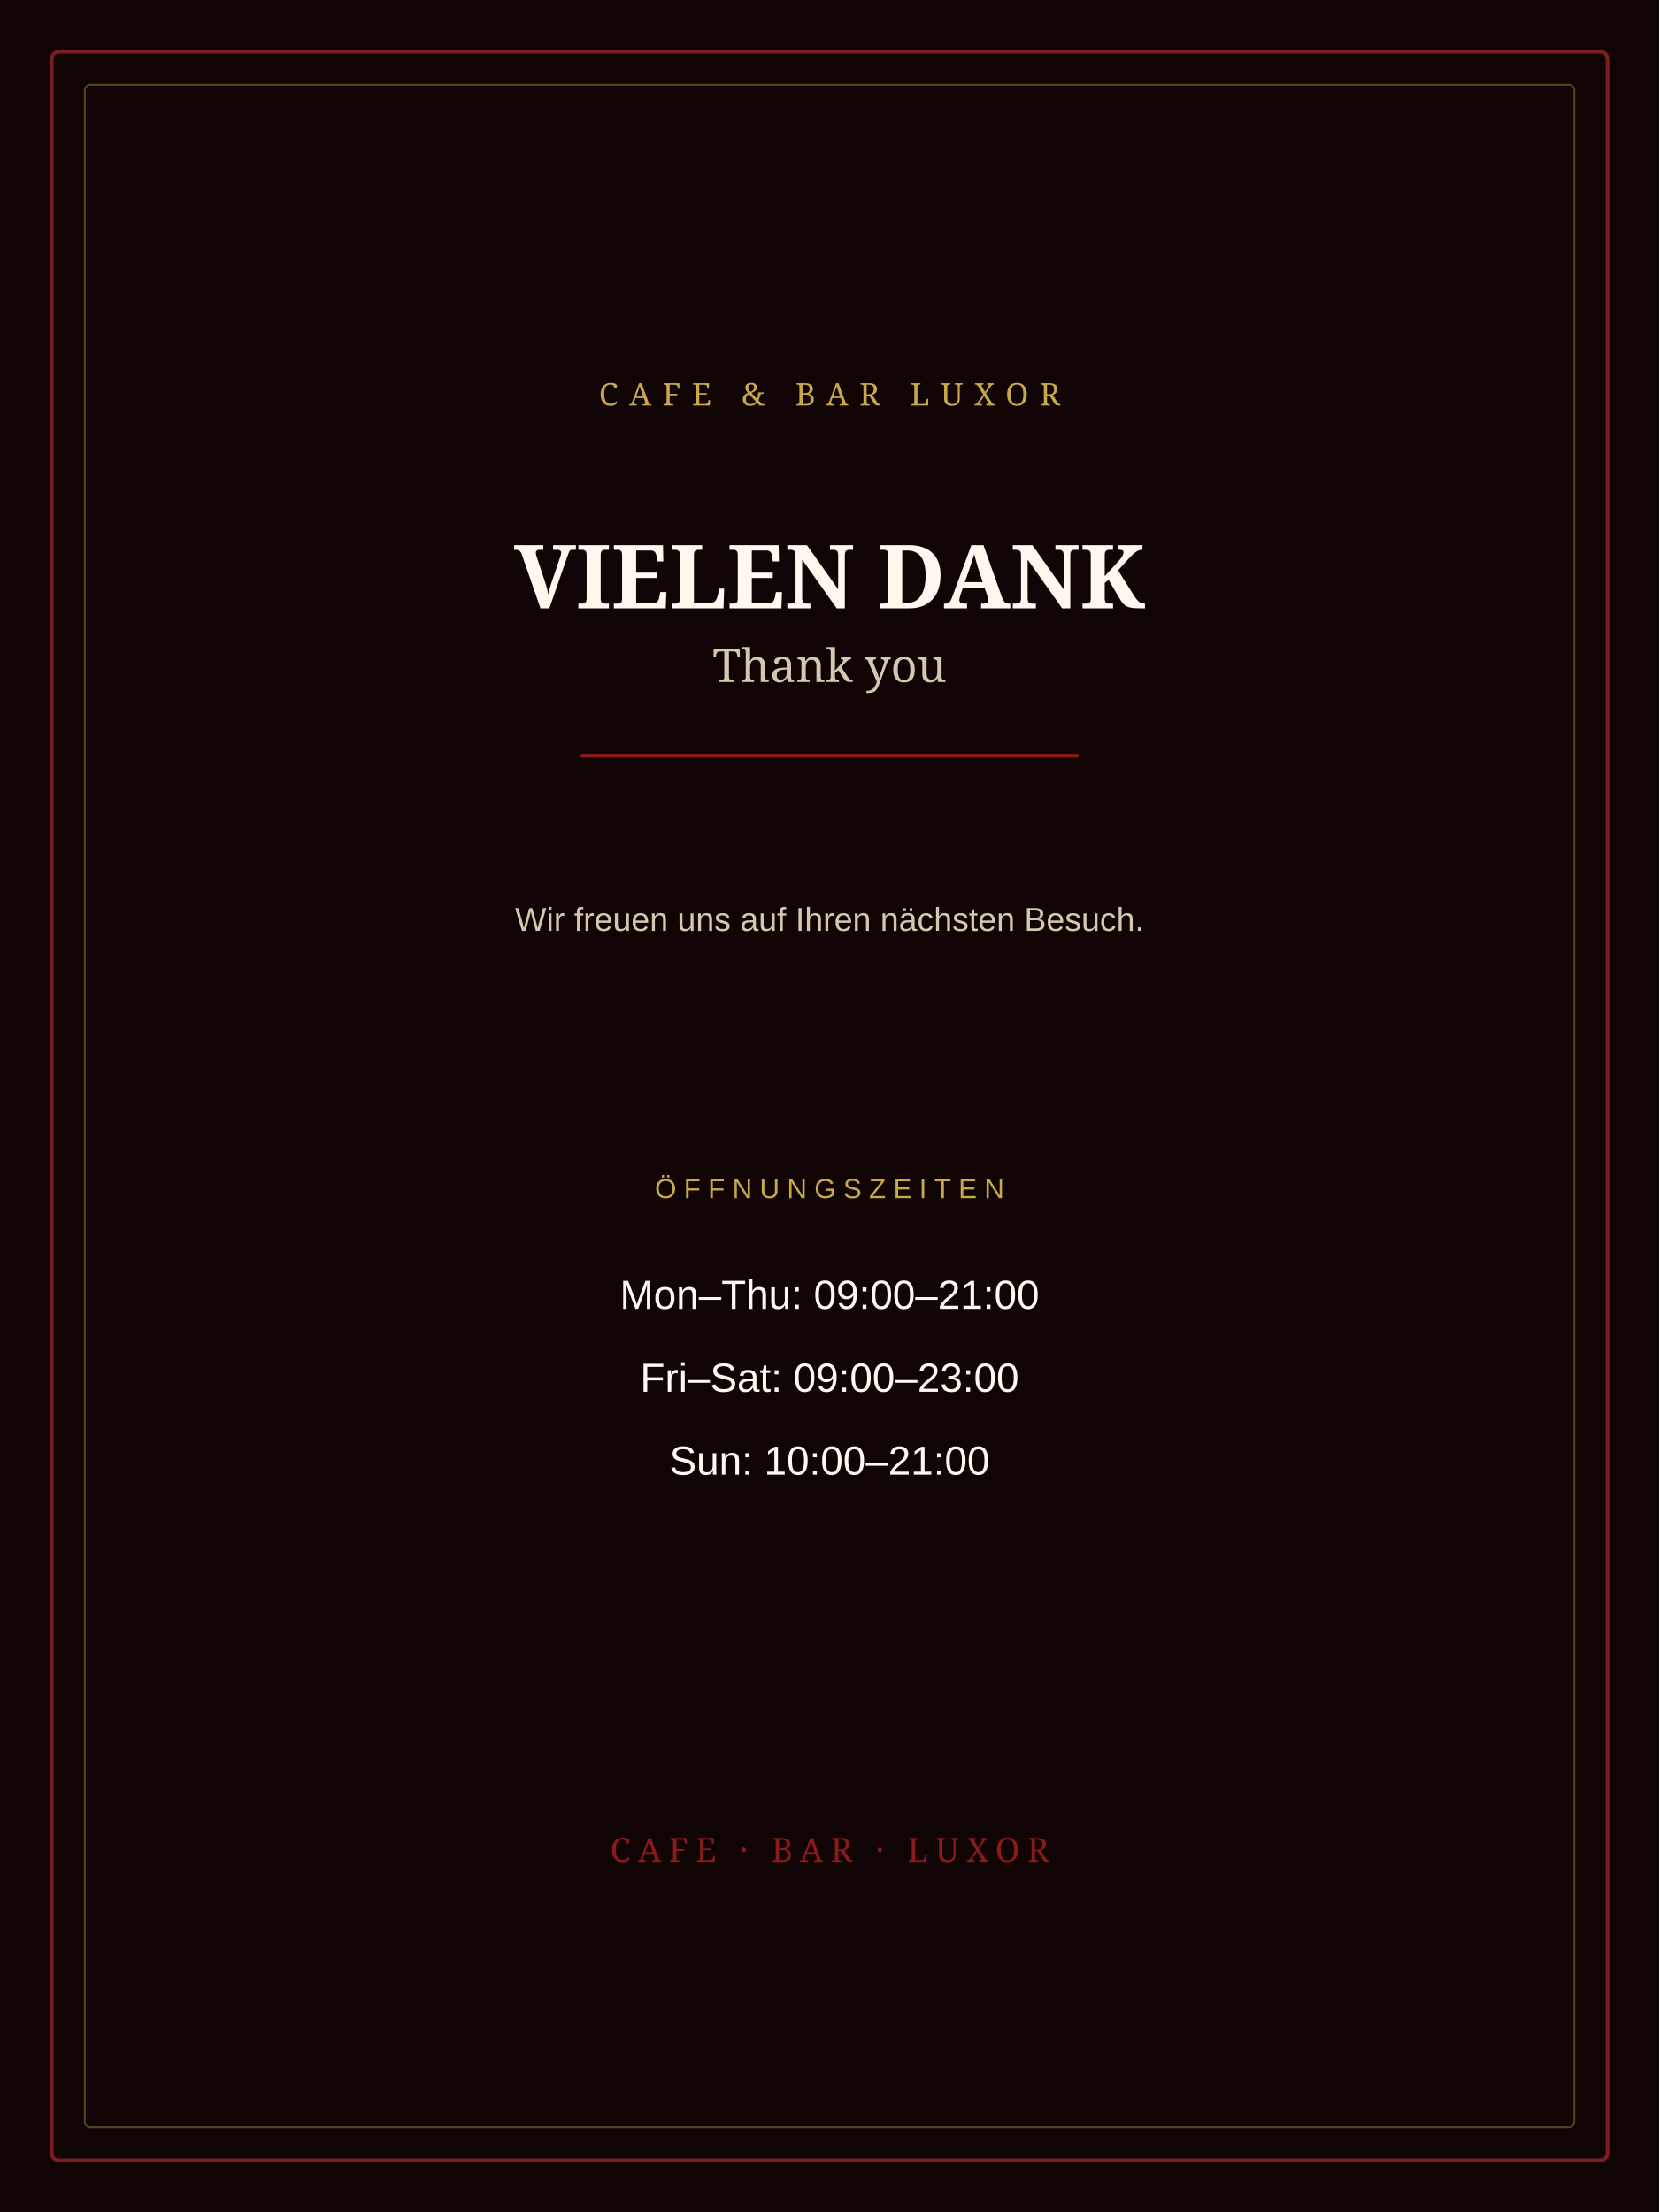
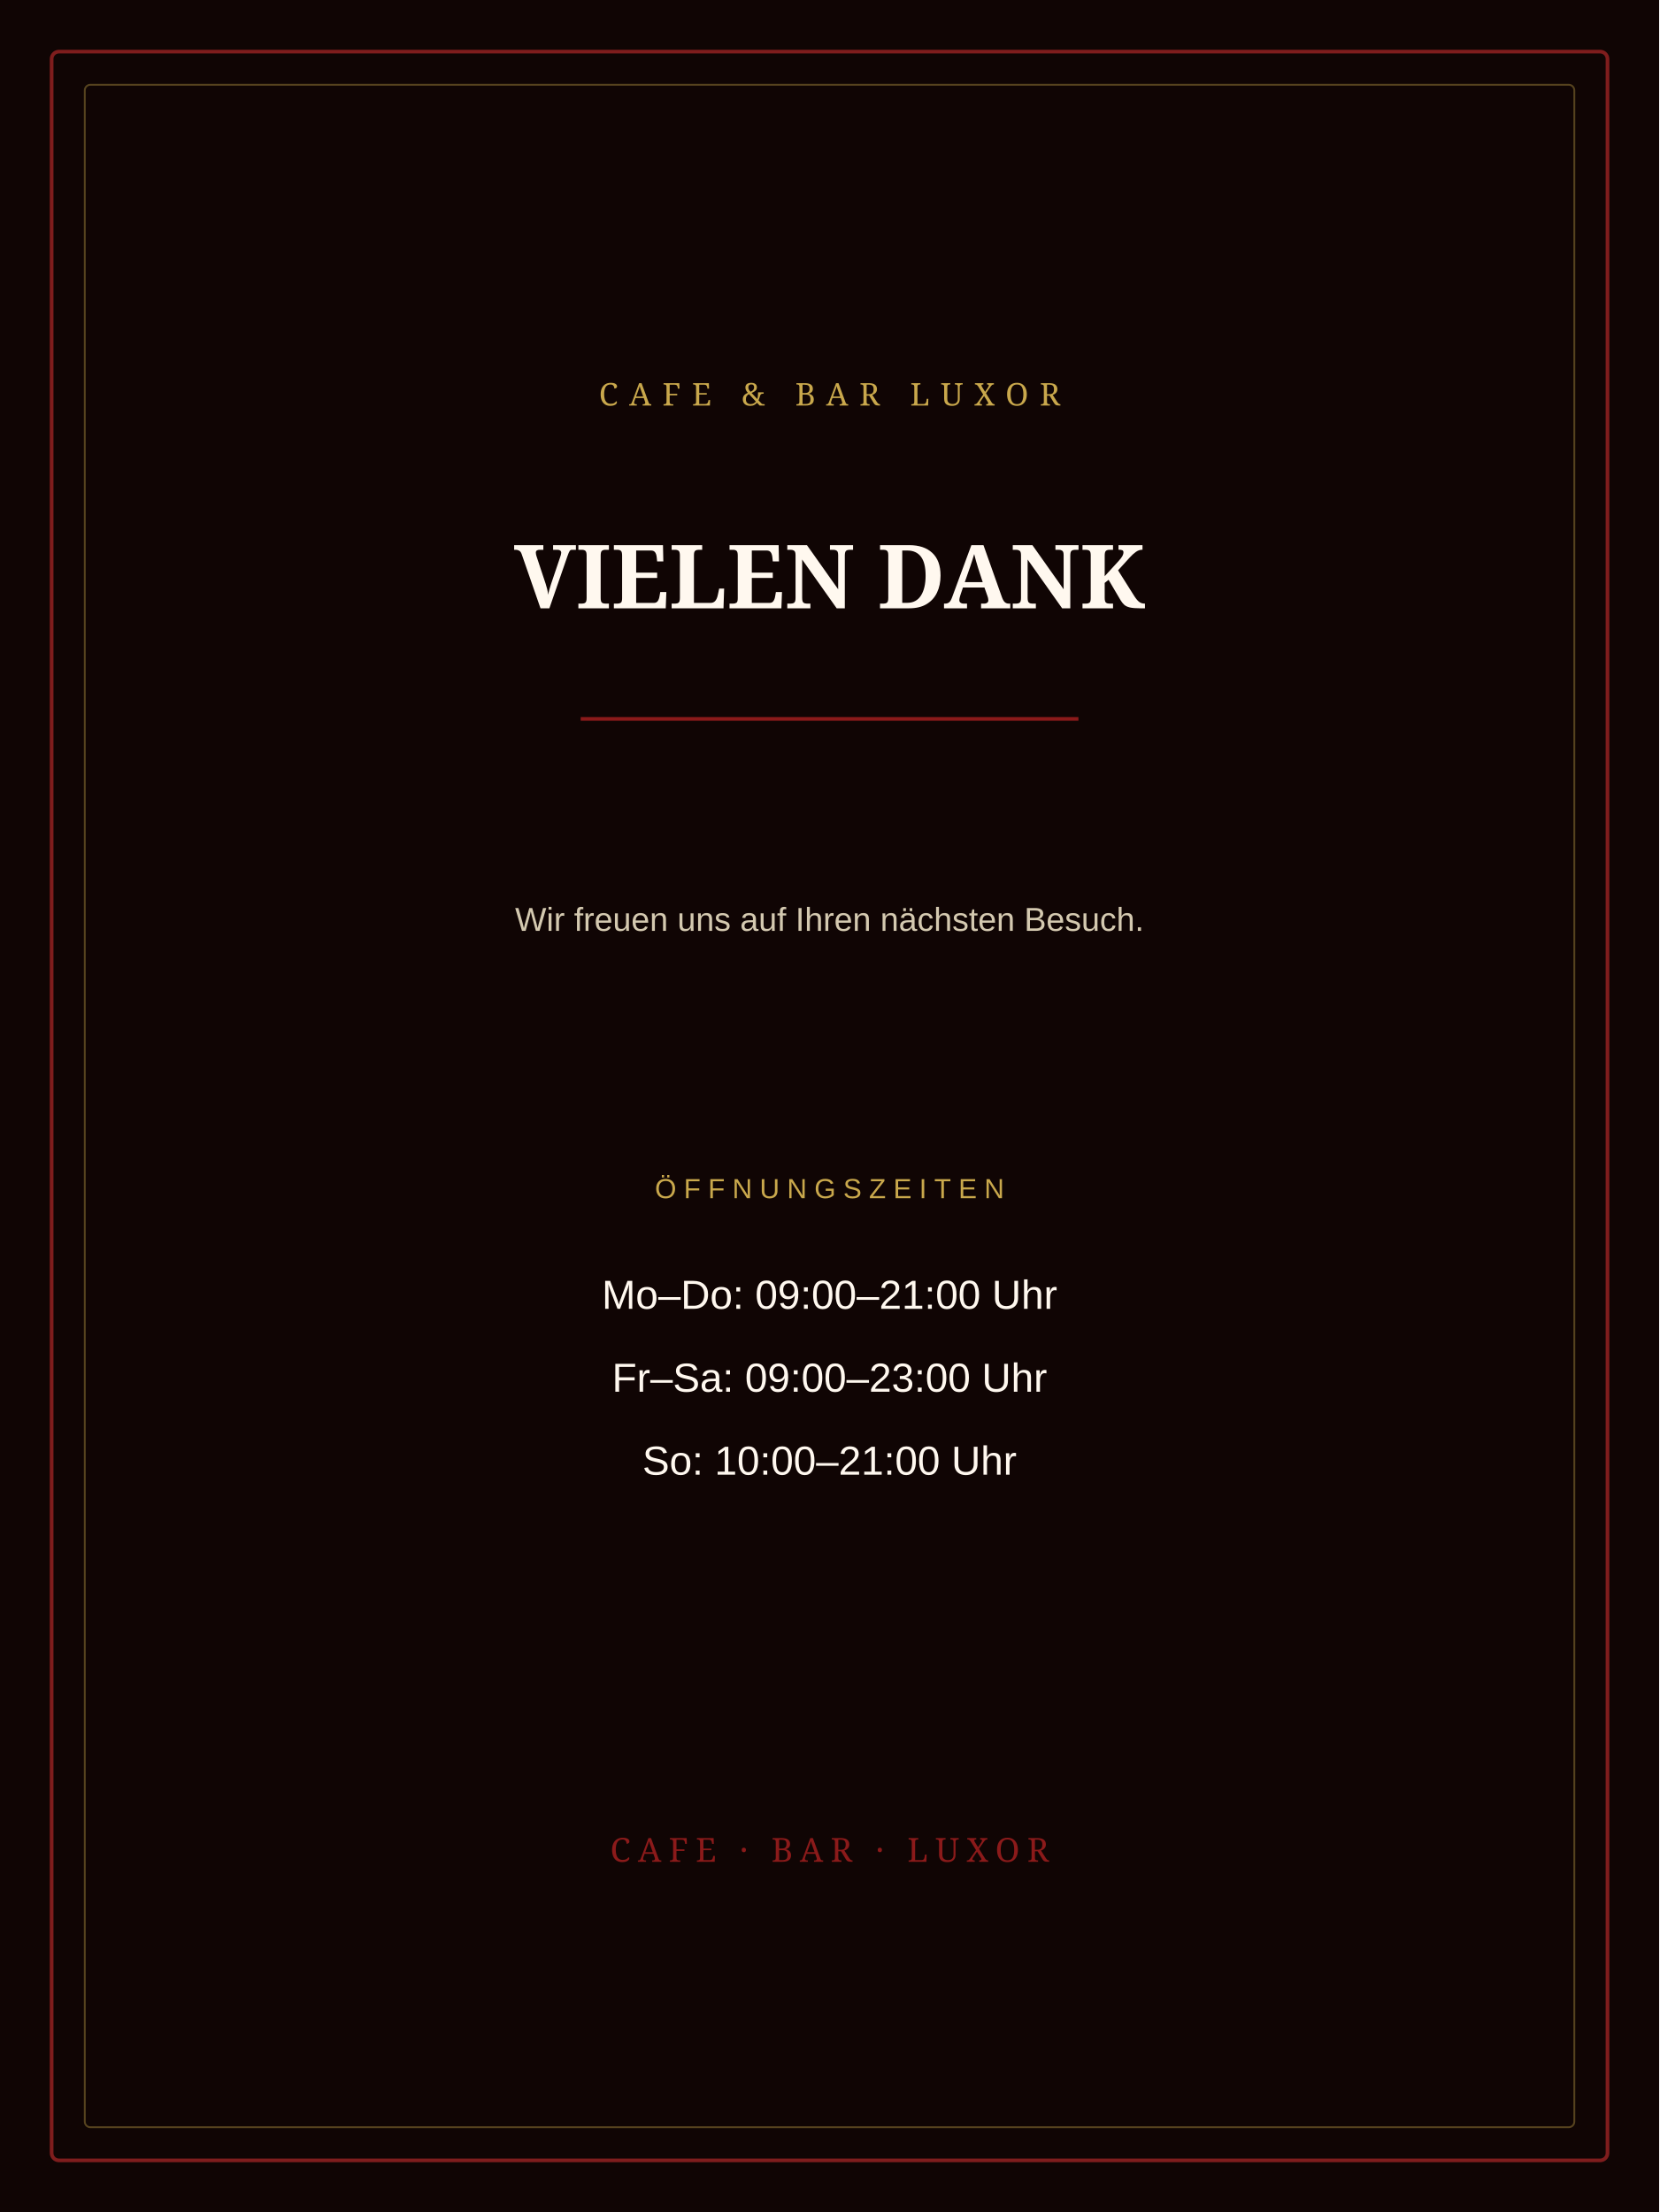
<svg xmlns="http://www.w3.org/2000/svg" width="900" height="1200" viewBox="0 0 900 1200">
  <rect width="900" height="1200" fill="#100504" />
  <rect x="28" y="28" width="844" height="1144" rx="4" fill="none" stroke="#7f1d1d" stroke-width="2" />
  <rect x="46" y="46" width="808" height="1108" rx="3" fill="none" stroke="#c9a84c" stroke-opacity=".38" />
  <text x="450" y="220" text-anchor="middle" fill="#c9a84c" font-family="Georgia,serif" font-size="17" letter-spacing="6">CAFE &amp; BAR LUXOR</text>
  <text x="450" y="330" text-anchor="middle" fill="#fff8ef" font-family="Georgia,serif" font-size="48" font-weight="bold">VIELEN DANK</text>
-   <text x="450" y="370" text-anchor="middle" fill="#d4c9b0" font-family="Georgia,serif" font-size="25">Thank you</text>
-   <line x1="315" y1="410" x2="585" y2="410" stroke="#8b1a1a" stroke-width="2" />
+   <line x1="315" y1="390" x2="585" y2="390" stroke="#8b1a1a" stroke-width="2" />
  <text x="450" y="505" text-anchor="middle" fill="#d4c9b0" font-family="Arial,sans-serif" font-size="18">Wir freuen uns auf Ihren nächsten Besuch.</text>
  <text x="450" y="650" text-anchor="middle" fill="#c9a84c" font-family="Arial,sans-serif" font-size="15" letter-spacing="4">ÖFFNUNGSZEITEN</text>
-   <text x="450" y="710" text-anchor="middle" fill="#fff8ef" font-family="Arial,sans-serif" font-size="22">Mon–Thu: 09:00–21:00</text>
-   <text x="450" y="755" text-anchor="middle" fill="#fff8ef" font-family="Arial,sans-serif" font-size="22">Fri–Sat: 09:00–23:00</text>
-   <text x="450" y="800" text-anchor="middle" fill="#fff8ef" font-family="Arial,sans-serif" font-size="22">Sun: 10:00–21:00</text>
+   <text x="450" y="710" text-anchor="middle" fill="#fff8ef" font-family="Arial,sans-serif" font-size="22">Mo–Do: 09:00–21:00 Uhr</text>
+   <text x="450" y="755" text-anchor="middle" fill="#fff8ef" font-family="Arial,sans-serif" font-size="22">Fr–Sa: 09:00–23:00 Uhr</text>
+   <text x="450" y="800" text-anchor="middle" fill="#fff8ef" font-family="Arial,sans-serif" font-size="22">So: 10:00–21:00 Uhr</text>
  <text x="450" y="1010" text-anchor="middle" fill="#8b1a1a" font-family="Georgia,serif" font-size="18" letter-spacing="4">CAFE · BAR · LUXOR</text>
</svg>
